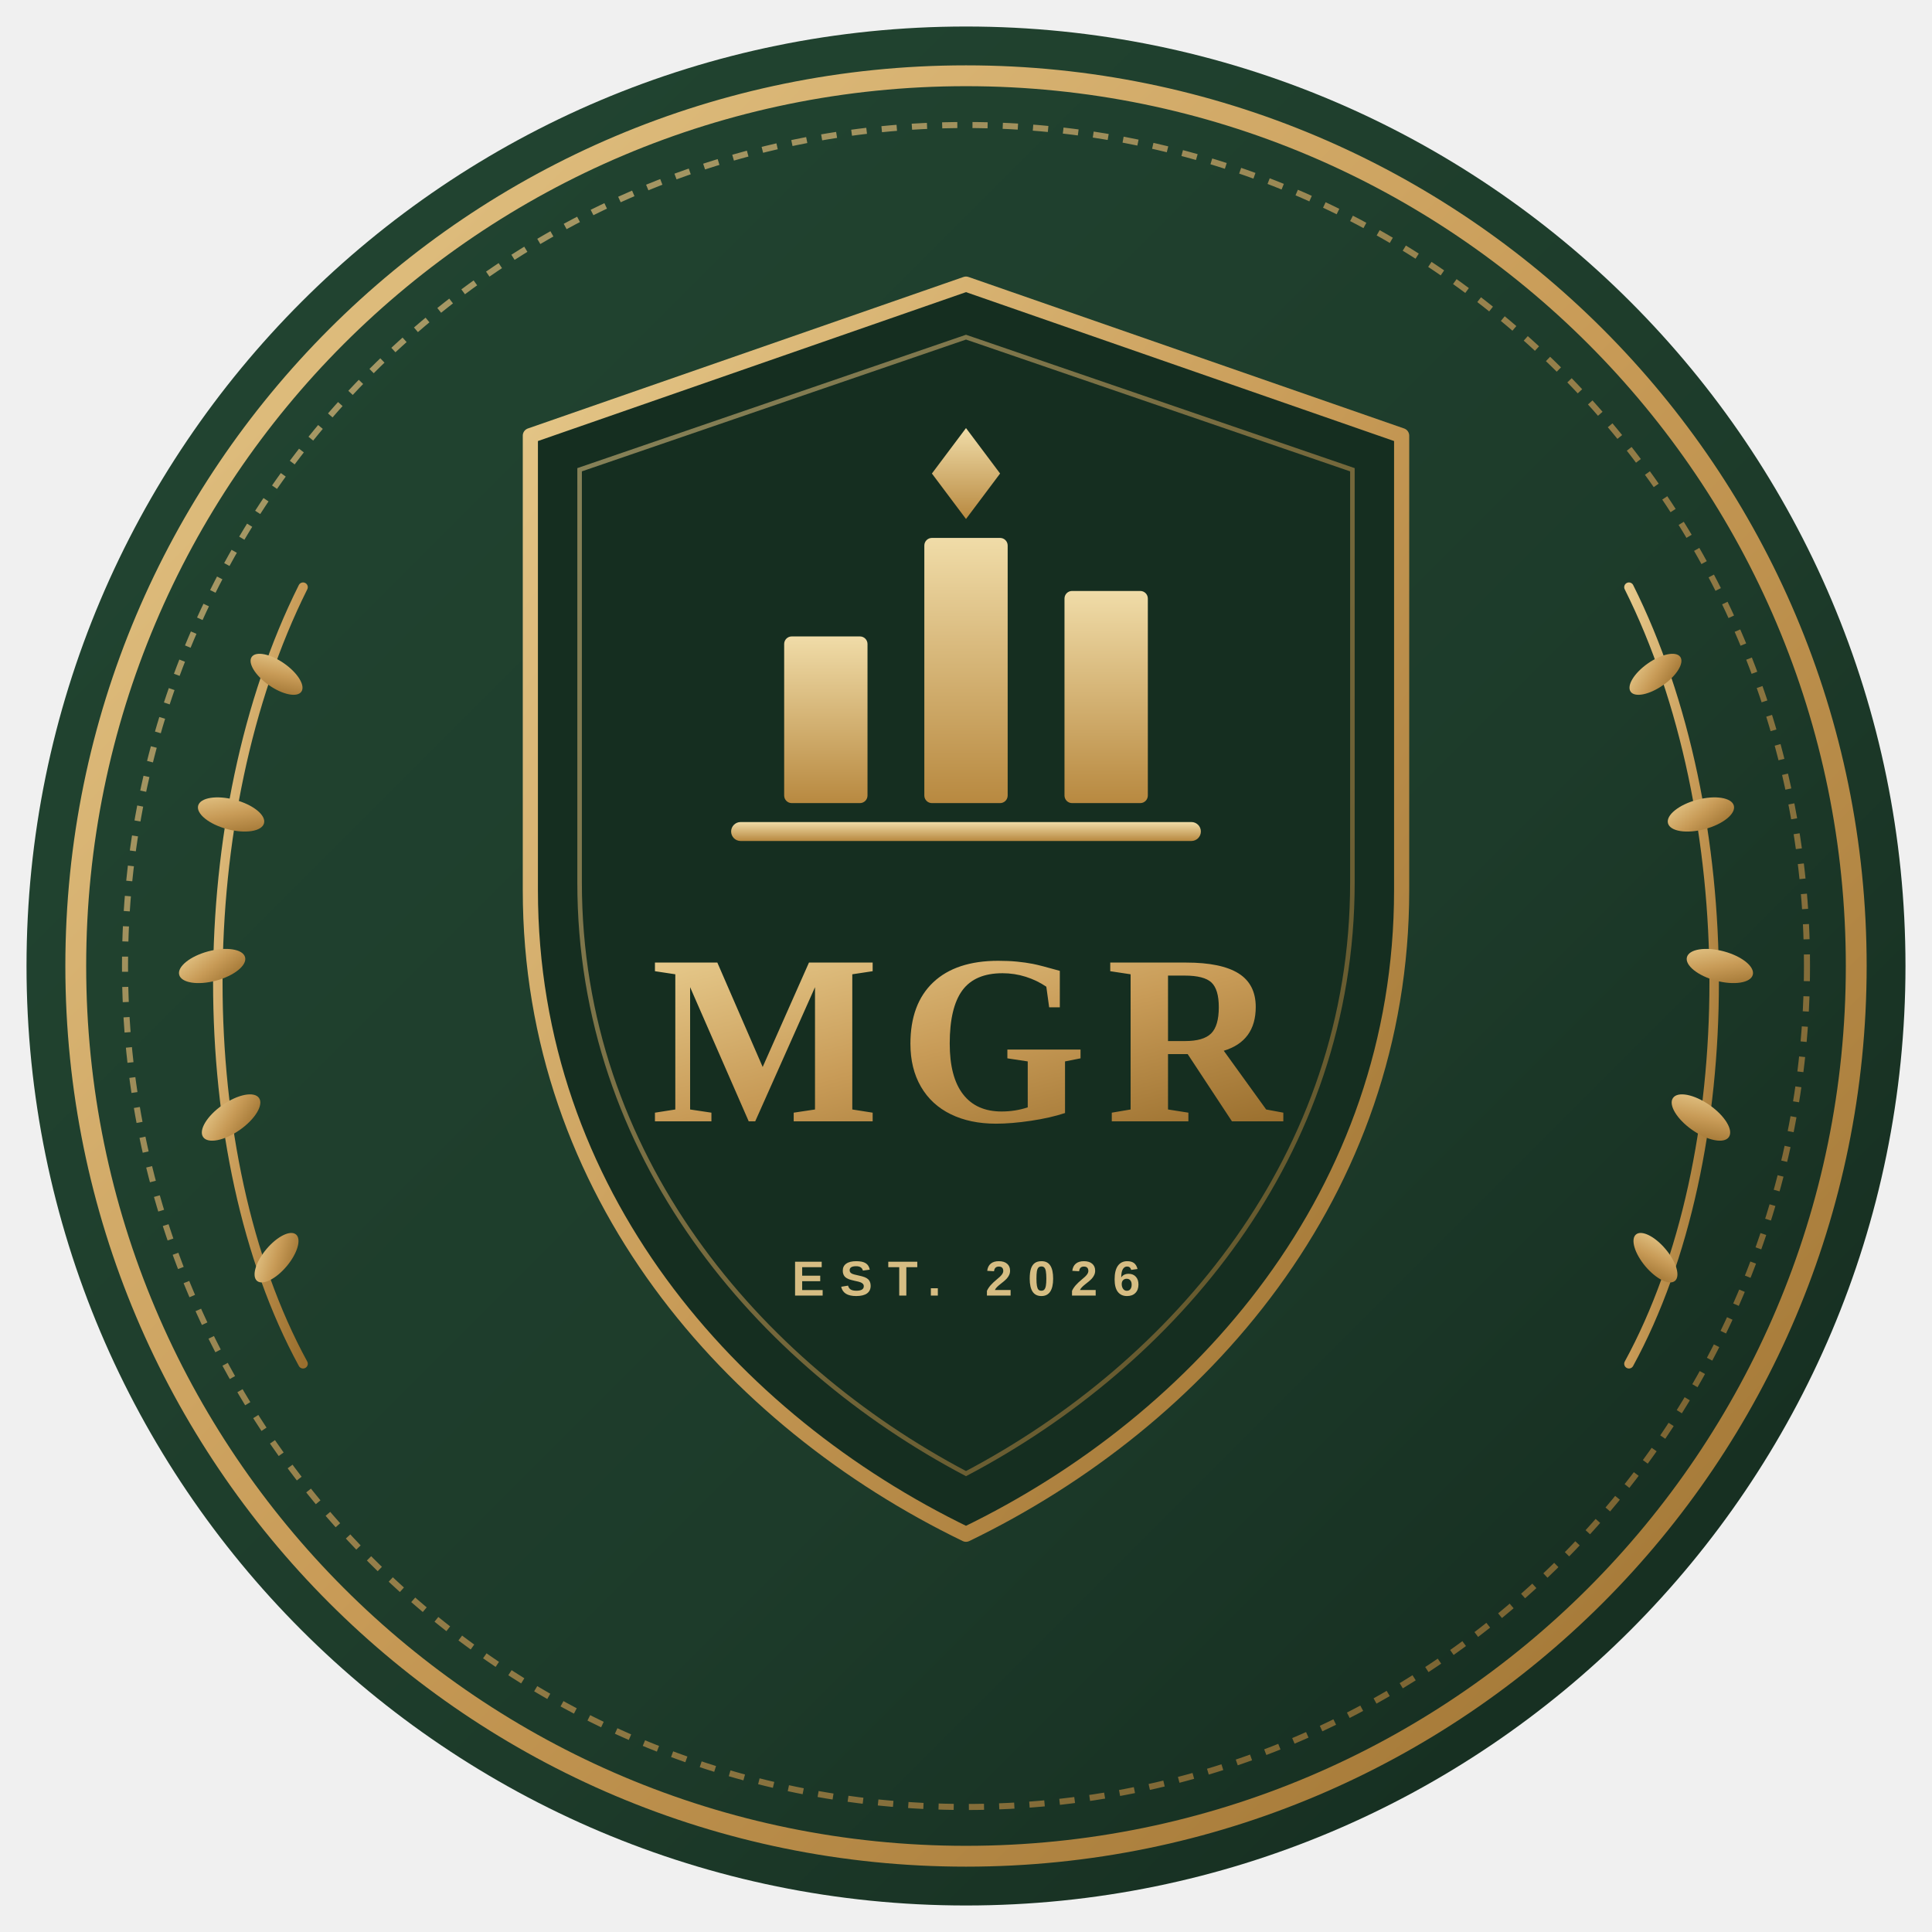
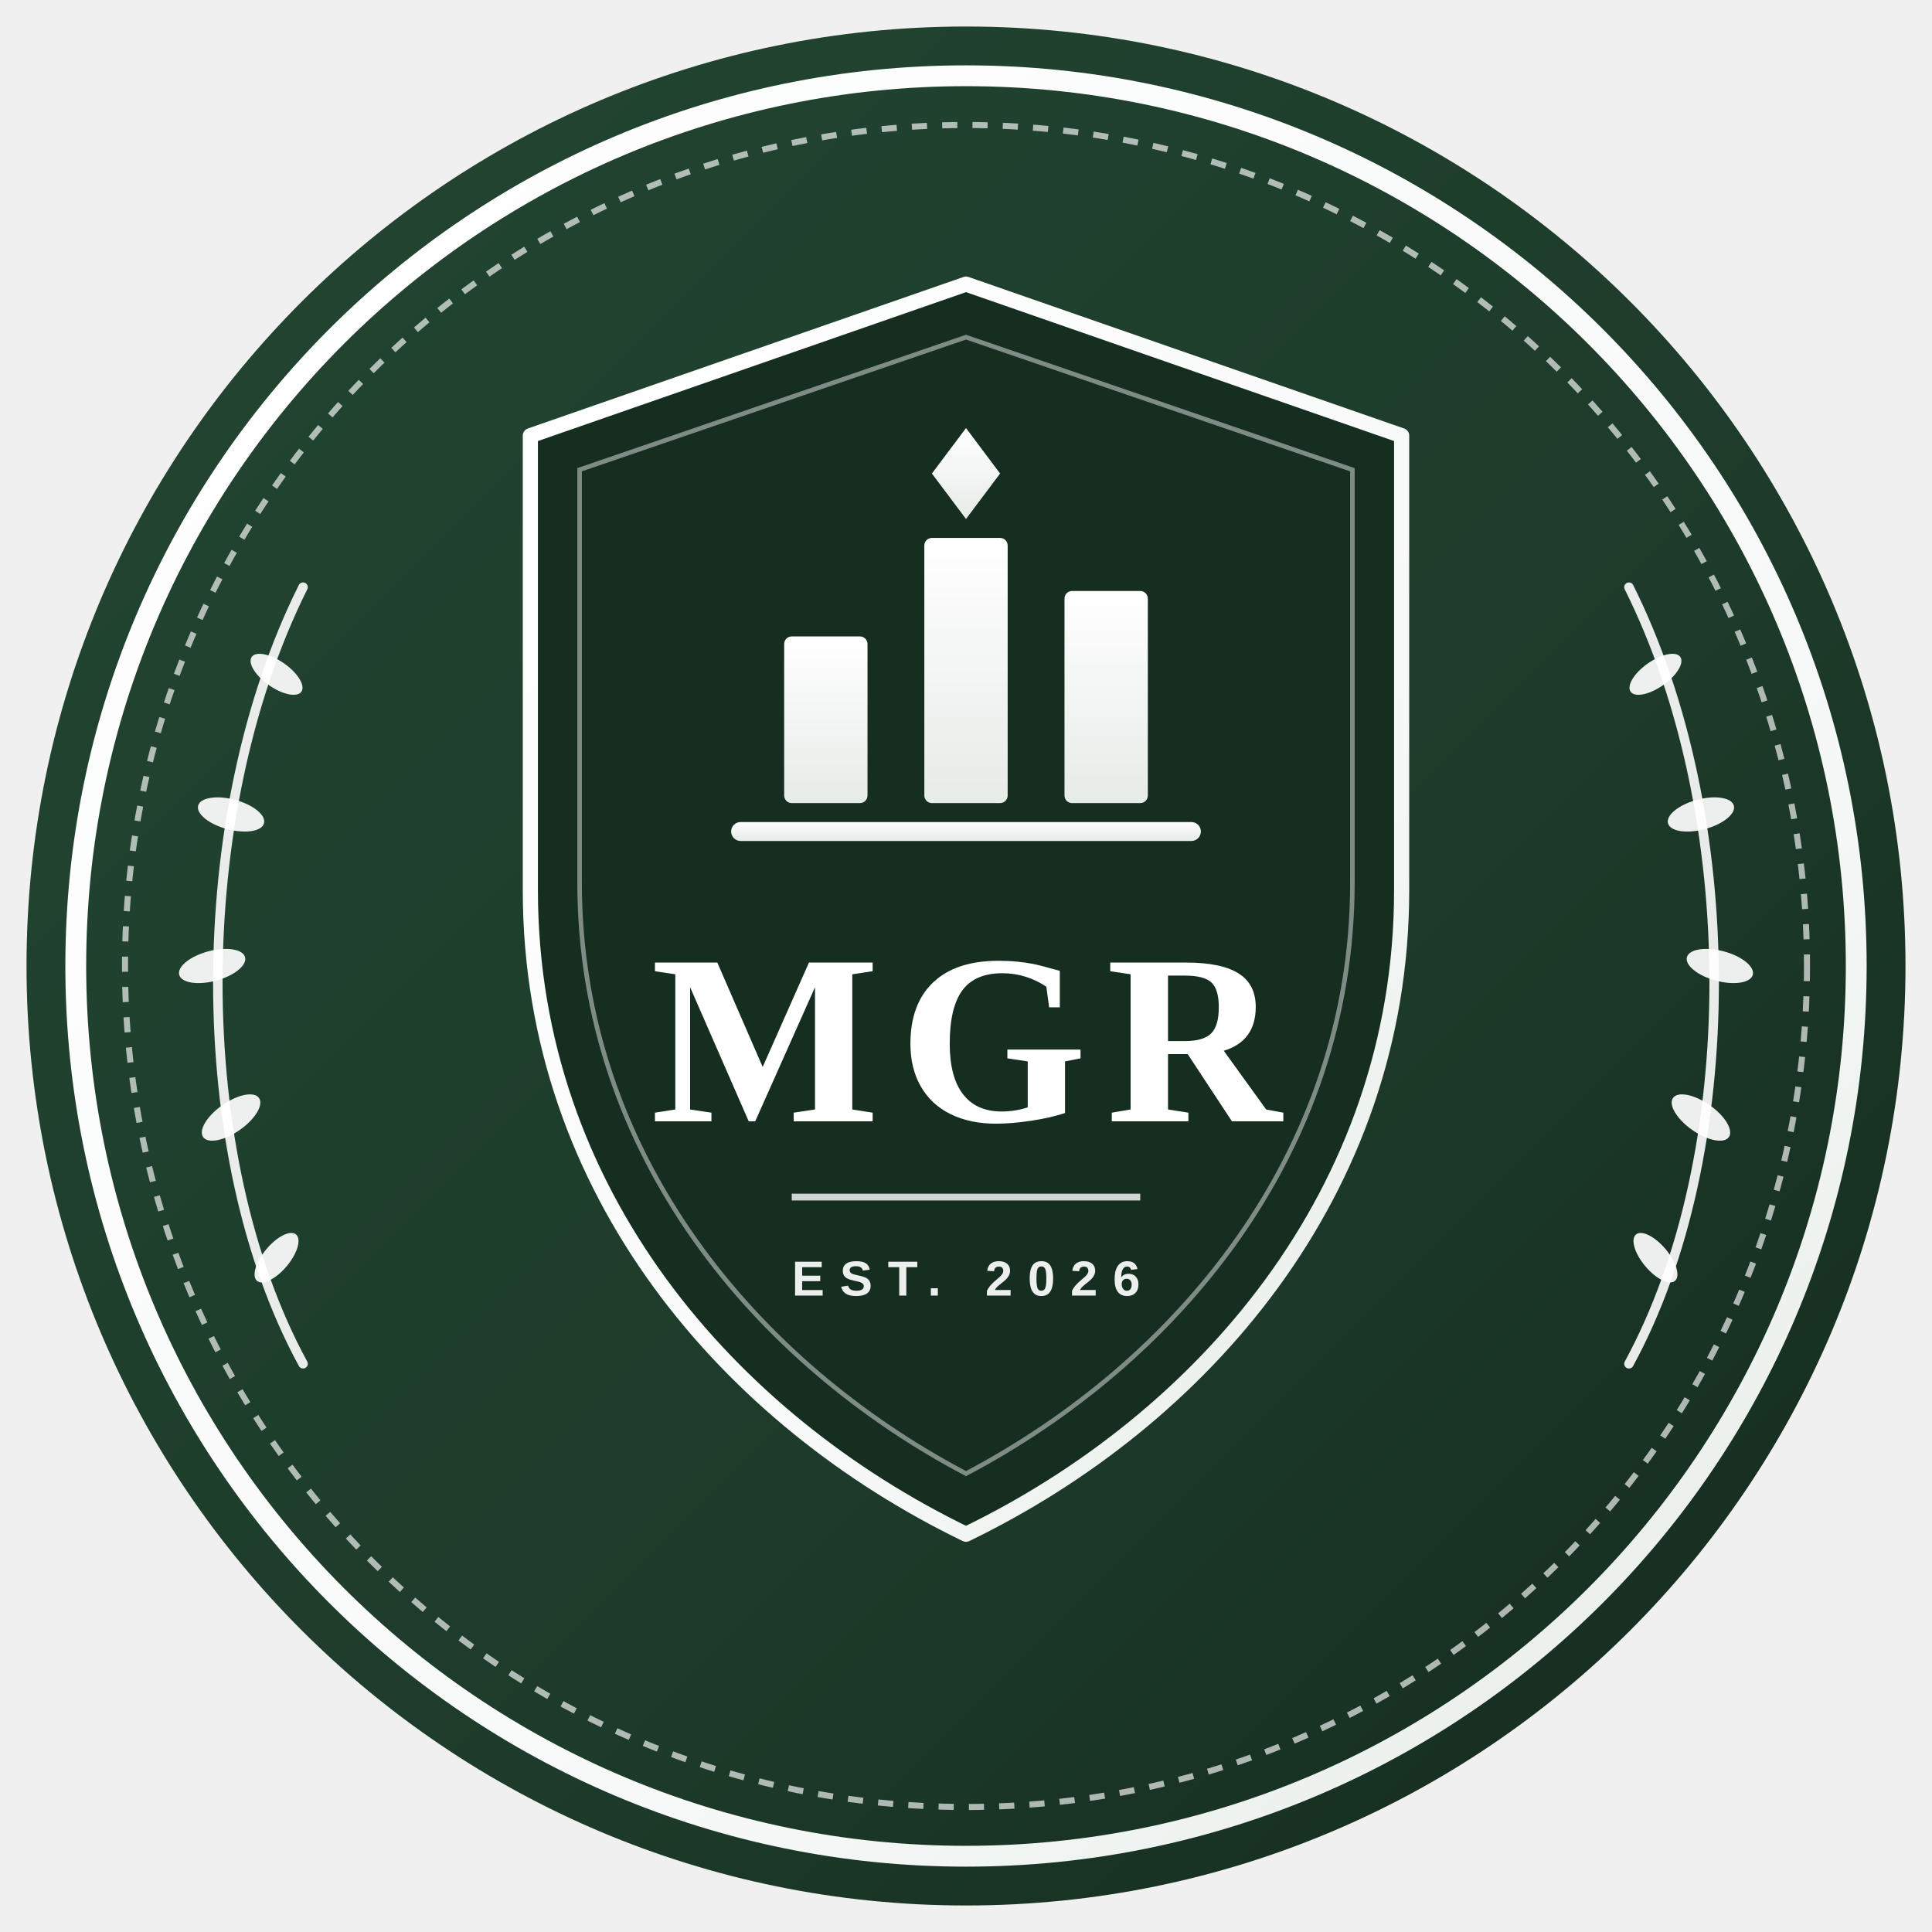
<svg xmlns="http://www.w3.org/2000/svg" viewBox="145 100 510 510" width="512" height="512">
  <defs>
    <linearGradient id="forestGrad" x1="0%" y1="0%" x2="100%" y2="100%">
      <stop offset="0%" stop-color="#224632" />
      <stop offset="60%" stop-color="#1D3B2A" />
      <stop offset="100%" stop-color="#13291D" />
    </linearGradient>
-     <linearGradient id="goldGrad" x1="0%" y1="0%" x2="100%" y2="100%">
-       <stop offset="0%" stop-color="#E6C98B" />
-       <stop offset="50%" stop-color="#C89B57" />
-       <stop offset="100%" stop-color="#9A6F2E" />
+     <linearGradient id="whiteGrad" x1="0%" y1="0%" x2="100%" y2="100%">
+       <stop offset="0%" stop-color="#FFFFFF" />
+       <stop offset="65%" stop-color="#F7F9F8" />
+       <stop offset="100%" stop-color="#E4EBE6" />
    </linearGradient>
-     <linearGradient id="goldSoft" x1="0%" y1="0%" x2="0%" y2="100%">
-       <stop offset="0%" stop-color="#F0DCA8" />
-       <stop offset="100%" stop-color="#B88940" />
+     <linearGradient id="whiteSoft" x1="0%" y1="0%" x2="0%" y2="100%">
+       <stop offset="0%" stop-color="#FFFFFF" />
+       <stop offset="100%" stop-color="#E6ECE8" />
    </linearGradient>
  </defs>
  <circle cx="400" cy="355" r="248" fill="url(#forestGrad)" />
-   <circle cx="400" cy="355" r="235" fill="none" stroke="url(#goldGrad)" stroke-width="5.5" />
-   <circle cx="400" cy="355" r="222" fill="none" stroke="url(#goldGrad)" stroke-width="1.6" stroke-opacity="0.7" stroke-dasharray="4 4" />
-   <path d="M 400 175 L 515 215 L 515 335 C 515 415, 462 475, 400 505 C 338 475, 285 415, 285 335 L 285 215 Z" fill="#152E20" stroke="url(#goldGrad)" stroke-width="4" stroke-linejoin="round" />
-   <path d="M 400 189 L 502 224 L 502 333 C 502 405, 455 460, 400 489 C 345 460, 298 405, 298 333 L 298 224 Z" fill="none" stroke="url(#goldGrad)" stroke-width="1.2" stroke-opacity="0.55" />
-   <g fill="url(#goldSoft)">
+   <circle cx="400" cy="355" r="235" fill="none" stroke="url(#whiteGrad)" stroke-width="5.5" />
+   <circle cx="400" cy="355" r="222" fill="none" stroke="#FFFFFF" stroke-width="1.6" stroke-opacity="0.65" stroke-dasharray="4 4" />
+   <path d="M 400 175 L 515 215 L 515 335 C 515 415, 462 475, 400 505 C 338 475, 285 415, 285 335 L 285 215 Z" fill="#152E20" stroke="url(#whiteGrad)" stroke-width="4" stroke-linejoin="round" />
+   <path d="M 400 189 L 502 224 L 502 333 C 502 405, 455 460, 400 489 C 345 460, 298 405, 298 333 L 298 224 Z" fill="none" stroke="#FFFFFF" stroke-width="1.2" stroke-opacity="0.45" />
+   <g fill="url(#whiteSoft)">
    <rect x="352" y="268" width="22" height="44" rx="2" />
    <rect x="389" y="242" width="22" height="70" rx="2" />
    <rect x="426" y="256" width="22" height="56" rx="2" />
    <rect x="338" y="317" width="124" height="5" rx="2.5" />
    <polygon points="400,213 409,225 400,237 391,225" />
  </g>
-   <text x="400" y="396" text-anchor="middle" font-family="Georgia, 'Times New Roman', serif" font-size="64" font-weight="700" letter-spacing="5" fill="url(#goldGrad)">MGR</text>
-   <line x1="354" y1="416" x2="446" y2="416" stroke="url(#goldGrad)" stroke-width="1.8" stroke-opacity="0.8" />
-   <text x="400" y="442" text-anchor="middle" font-family="'Segoe UI', Arial, sans-serif" font-size="13" font-weight="700" letter-spacing="4" fill="#E6C98B" opacity="0.92">EST. 2026</text>
-   <g fill="none" stroke="url(#goldGrad)" stroke-width="2.5" stroke-linecap="round">
+   <text x="400" y="396" text-anchor="middle" font-family="Georgia, 'Times New Roman', serif" font-size="64" font-weight="700" letter-spacing="5" fill="#FFFFFF">MGR</text>
+   <line x1="354" y1="416" x2="446" y2="416" stroke="#FFFFFF" stroke-width="1.8" stroke-opacity="0.8" />
+   <text x="400" y="442" text-anchor="middle" font-family="'Segoe UI', Arial, sans-serif" font-size="13" font-weight="700" letter-spacing="4" fill="#FFFFFF" opacity="0.92">EST. 2026</text>
+   <g fill="none" stroke="#FFFFFF" stroke-width="2.5" stroke-linecap="round" opacity="0.9">
    <path d="M 225 460 C 195 405, 195 315, 225 255" />
    <path d="M 575 460 C 605 405, 605 315, 575 255" />
  </g>
-   <g fill="url(#goldGrad)">
+   <g fill="#FFFFFF" opacity="0.92">
    <ellipse cx="206" cy="395" rx="9" ry="4" transform="rotate(-35 206 395)" />
    <ellipse cx="201" cy="355" rx="9" ry="4" transform="rotate(-15 201 355)" />
    <ellipse cx="206" cy="315" rx="9" ry="4" transform="rotate(15 206 315)" />
    <ellipse cx="218" cy="278" rx="8" ry="3.5" transform="rotate(35 218 278)" />
    <ellipse cx="218" cy="432" rx="8" ry="3.5" transform="rotate(-50 218 432)" />
    <ellipse cx="594" cy="395" rx="9" ry="4" transform="rotate(35 594 395)" />
    <ellipse cx="599" cy="355" rx="9" ry="4" transform="rotate(15 599 355)" />
    <ellipse cx="594" cy="315" rx="9" ry="4" transform="rotate(-15 594 315)" />
    <ellipse cx="582" cy="278" rx="8" ry="3.5" transform="rotate(-35 582 278)" />
    <ellipse cx="582" cy="432" rx="8" ry="3.5" transform="rotate(50 582 432)" />
  </g>
</svg>
